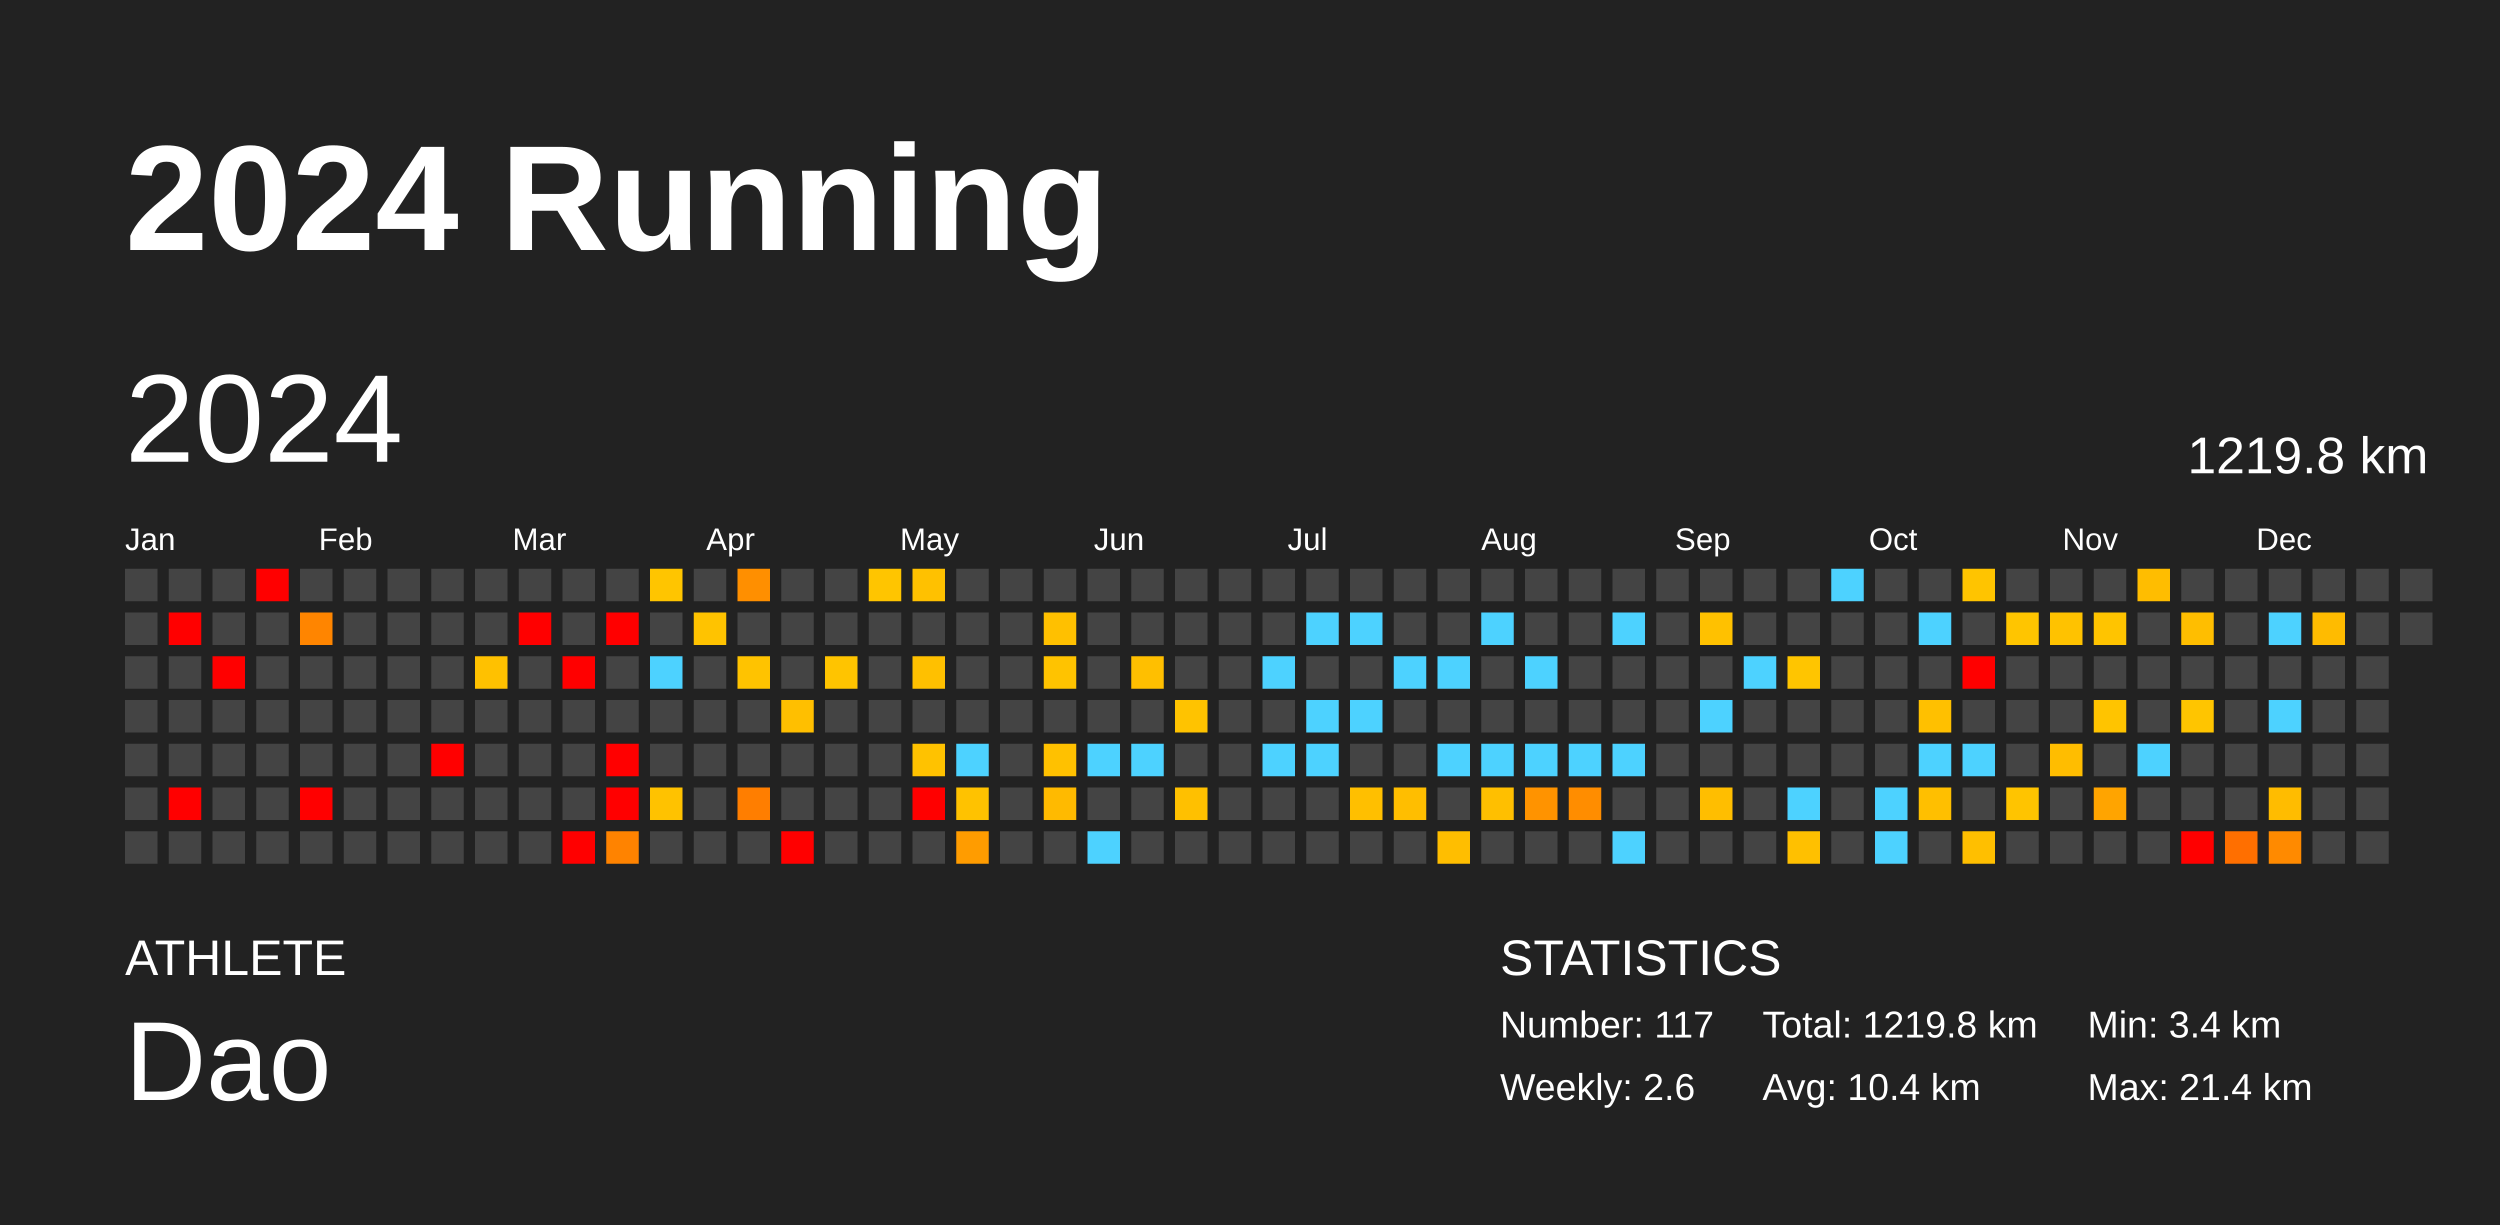
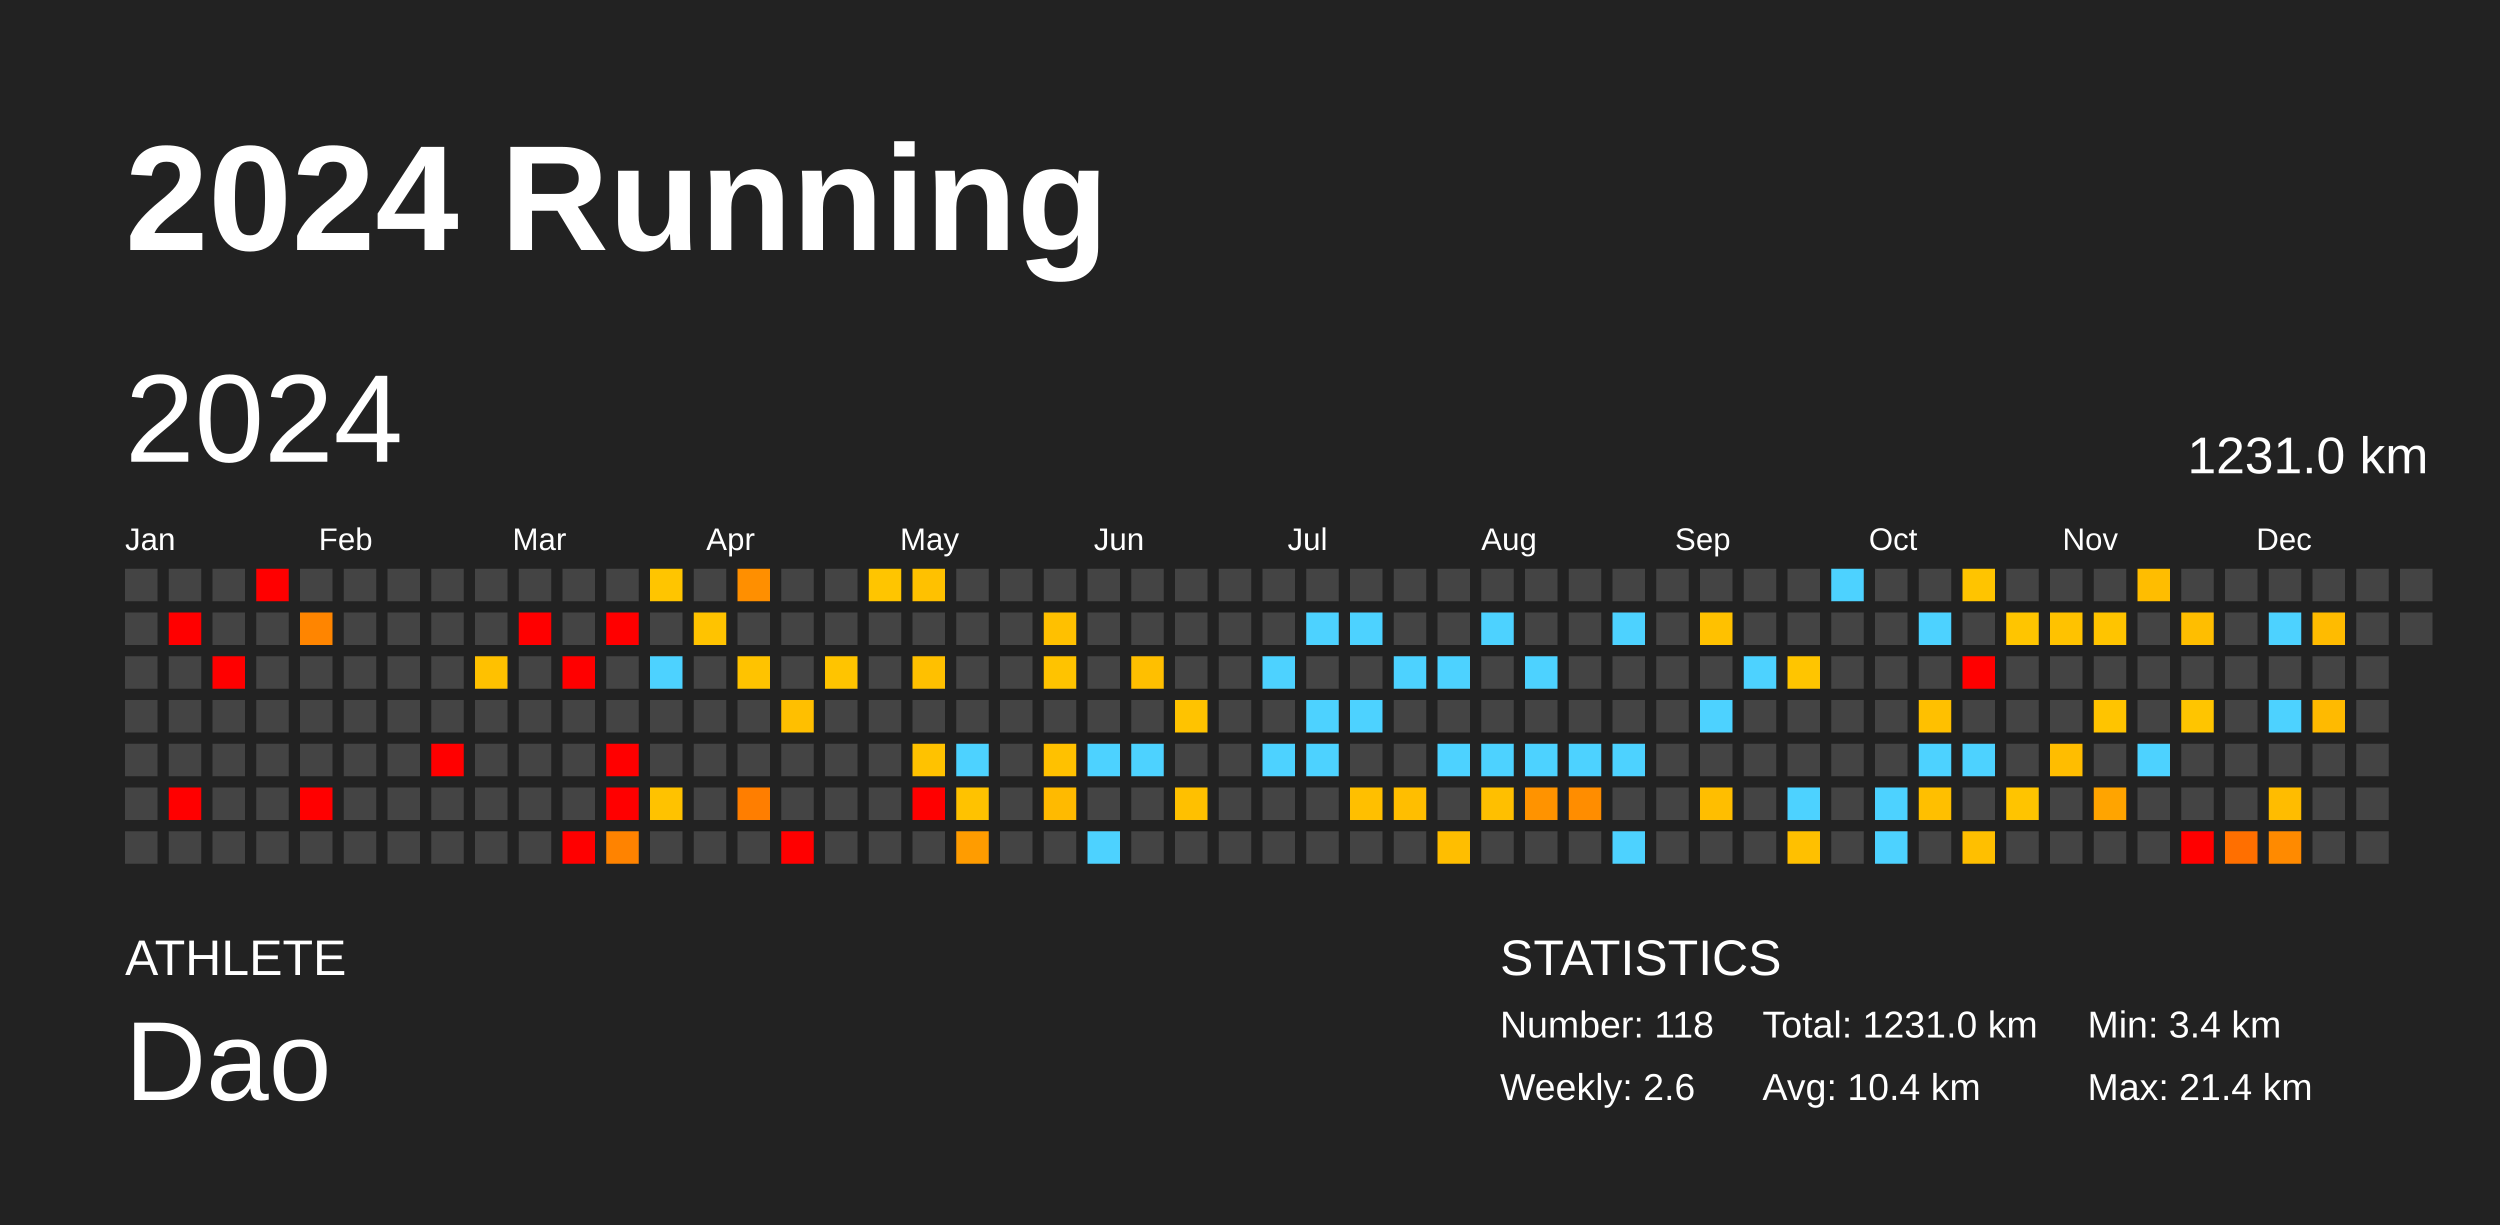
<svg xmlns="http://www.w3.org/2000/svg" baseProfile="full" height="98mm" version="1.1" viewBox="0,0,200,98" width="200mm">
  <defs />
  <rect fill="#222222" height="98" width="200" x="0" y="0" />
  <text fill="#FFFFFF" style="font-size:12px; font-family:Arial; font-weight:bold;" x="10" y="20">2024 Running</text>
  <text fill="#FFFFFF" style="font-size:4px; font-family:Arial" x="10" y="78">ATHLETE</text>
  <text fill="#FFFFFF" style="font-size:9px; font-family:Arial" x="10" y="88">Dao</text>
  <text fill="#FFFFFF" style="font-size:4px; font-family:Arial" x="120" y="78">STATISTICS</text>
-   <text fill="#FFFFFF" style="font-size:3px; font-family:Arial" x="120" y="83">Number: 117</text>
+   <text fill="#FFFFFF" style="font-size:3px; font-family:Arial" x="120" y="83">Number: 118</text>
  <text fill="#FFFFFF" style="font-size:3px; font-family:Arial" x="120" y="88">Weekly: 2.6</text>
-   <text fill="#FFFFFF" style="font-size:3px; font-family:Arial" x="141" y="83">Total: 1219.8 km</text>
+   <text fill="#FFFFFF" style="font-size:3px; font-family:Arial" x="141" y="83">Total: 1231.0 km</text>
  <text fill="#FFFFFF" style="font-size:3px; font-family:Arial" x="141" y="88">Avg: 10.4 km</text>
  <text fill="#FFFFFF" style="font-size:3px; font-family:Arial" x="167" y="83">Min: 3.4 km</text>
  <text fill="#FFFFFF" style="font-size:3px; font-family:Arial" x="167" y="88">Max: 21.4 km</text>
  <text dominant-baseline="hanging" fill="#FFFFFF" style="font-size:10.0px; font-family:Arial;" x="10" y="30">2024</text>
-   <text dominant-baseline="hanging" fill="#FFFFFF" style="font-size:4.125px; font-family:Arial;" x="175" y="35">1219.8 km</text>
+   <text dominant-baseline="hanging" fill="#FFFFFF" style="font-size:4.125px; font-family:Arial;" x="175" y="35">1231.0 km</text>
  <text fill="#FFFFFF" style="font-size:2.5px; font-family:Arial" x="10.0" y="44">Jan</text>
  <text fill="#FFFFFF" style="font-size:2.5px; font-family:Arial" x="25.5" y="44">Feb</text>
  <text fill="#FFFFFF" style="font-size:2.5px; font-family:Arial" x="41.0" y="44">Mar</text>
  <text fill="#FFFFFF" style="font-size:2.5px; font-family:Arial" x="56.5" y="44">Apr</text>
  <text fill="#FFFFFF" style="font-size:2.5px; font-family:Arial" x="72.0" y="44">May</text>
  <text fill="#FFFFFF" style="font-size:2.5px; font-family:Arial" x="87.5" y="44">Jun</text>
  <text fill="#FFFFFF" style="font-size:2.5px; font-family:Arial" x="103.0" y="44">Jul</text>
  <text fill="#FFFFFF" style="font-size:2.5px; font-family:Arial" x="118.5" y="44">Aug</text>
  <text fill="#FFFFFF" style="font-size:2.5px; font-family:Arial" x="134.0" y="44">Sep</text>
  <text fill="#FFFFFF" style="font-size:2.5px; font-family:Arial" x="149.5" y="44">Oct</text>
  <text fill="#FFFFFF" style="font-size:2.5px; font-family:Arial" x="165.0" y="44">Nov</text>
  <text fill="#FFFFFF" style="font-size:2.5px; font-family:Arial" x="180.5" y="44">Dec</text>
  <rect fill="#444444" height="2.6" width="2.6" x="10.0" y="45.5" />
  <rect fill="#444444" height="2.6" width="2.6" x="10.0" y="49.0" />
  <rect fill="#444444" height="2.6" width="2.6" x="10.0" y="52.5" />
  <rect fill="#444444" height="2.6" width="2.6" x="10.0" y="56.0" />
  <rect fill="#444444" height="2.6" width="2.6" x="10.0" y="59.5" />
  <rect fill="#444444" height="2.6" width="2.6" x="10.0" y="63.0" />
  <rect fill="#444444" height="2.6" width="2.6" x="10.0" y="66.5" />
  <rect fill="#444444" height="2.6" width="2.6" x="13.5" y="45.5" />
  <rect fill="red" height="2.6" width="2.6" x="13.5" y="49.0" />
  <rect fill="#444444" height="2.6" width="2.6" x="13.5" y="52.5" />
  <rect fill="#444444" height="2.6" width="2.6" x="13.5" y="56.0" />
  <rect fill="#444444" height="2.6" width="2.6" x="13.5" y="59.5" />
  <rect fill="red" height="2.6" width="2.6" x="13.5" y="63.0" />
  <rect fill="#444444" height="2.6" width="2.6" x="13.5" y="66.5" />
  <rect fill="#444444" height="2.6" width="2.6" x="17.0" y="45.5" />
  <rect fill="#444444" height="2.6" width="2.6" x="17.0" y="49.0" />
  <rect fill="red" height="2.6" width="2.6" x="17.0" y="52.5" />
  <rect fill="#444444" height="2.6" width="2.6" x="17.0" y="56.0" />
  <rect fill="#444444" height="2.6" width="2.6" x="17.0" y="59.5" />
  <rect fill="#444444" height="2.6" width="2.6" x="17.0" y="63.0" />
  <rect fill="#444444" height="2.6" width="2.6" x="17.0" y="66.5" />
  <rect fill="red" height="2.6" width="2.6" x="20.5" y="45.5" />
  <rect fill="#444444" height="2.6" width="2.6" x="20.5" y="49.0" />
  <rect fill="#444444" height="2.6" width="2.6" x="20.5" y="52.5" />
  <rect fill="#444444" height="2.6" width="2.6" x="20.5" y="56.0" />
  <rect fill="#444444" height="2.6" width="2.6" x="20.5" y="59.5" />
  <rect fill="#444444" height="2.6" width="2.6" x="20.5" y="63.0" />
  <rect fill="#444444" height="2.6" width="2.6" x="20.5" y="66.5" />
  <rect fill="#444444" height="2.6" width="2.6" x="24.0" y="45.5" />
  <rect fill="#ff8500" height="2.6" width="2.6" x="24.0" y="49.0" />
  <rect fill="#444444" height="2.6" width="2.6" x="24.0" y="52.5" />
  <rect fill="#444444" height="2.6" width="2.6" x="24.0" y="56.0" />
  <rect fill="#444444" height="2.6" width="2.6" x="24.0" y="59.5" />
  <rect fill="red" height="2.6" width="2.6" x="24.0" y="63.0" />
  <rect fill="#444444" height="2.6" width="2.6" x="24.0" y="66.5" />
  <rect fill="#444444" height="2.6" width="2.6" x="27.5" y="45.5" />
  <rect fill="#444444" height="2.6" width="2.6" x="27.5" y="49.0" />
  <rect fill="#444444" height="2.6" width="2.6" x="27.5" y="52.5" />
  <rect fill="#444444" height="2.6" width="2.6" x="27.5" y="56.0" />
  <rect fill="#444444" height="2.6" width="2.6" x="27.5" y="59.5" />
  <rect fill="#444444" height="2.6" width="2.6" x="27.5" y="63.0" />
  <rect fill="#444444" height="2.6" width="2.6" x="27.5" y="66.5" />
  <rect fill="#444444" height="2.6" width="2.6" x="31.0" y="45.5" />
  <rect fill="#444444" height="2.6" width="2.6" x="31.0" y="49.0" />
  <rect fill="#444444" height="2.6" width="2.6" x="31.0" y="52.5" />
  <rect fill="#444444" height="2.6" width="2.6" x="31.0" y="56.0" />
  <rect fill="#444444" height="2.6" width="2.6" x="31.0" y="59.5" />
  <rect fill="#444444" height="2.6" width="2.6" x="31.0" y="63.0" />
  <rect fill="#444444" height="2.6" width="2.6" x="31.0" y="66.5" />
  <rect fill="#444444" height="2.6" width="2.6" x="34.5" y="45.5" />
  <rect fill="#444444" height="2.6" width="2.6" x="34.5" y="49.0" />
  <rect fill="#444444" height="2.6" width="2.6" x="34.5" y="52.5" />
  <rect fill="#444444" height="2.6" width="2.6" x="34.5" y="56.0" />
  <rect fill="red" height="2.6" width="2.6" x="34.5" y="59.5" />
  <rect fill="#444444" height="2.6" width="2.6" x="34.5" y="63.0" />
  <rect fill="#444444" height="2.6" width="2.6" x="34.5" y="66.5" />
  <rect fill="#444444" height="2.6" width="2.6" x="38.0" y="45.5" />
  <rect fill="#444444" height="2.6" width="2.6" x="38.0" y="49.0" />
  <rect fill="#ffc100" height="2.6" width="2.6" x="38.0" y="52.5" />
  <rect fill="#444444" height="2.6" width="2.6" x="38.0" y="56.0" />
  <rect fill="#444444" height="2.6" width="2.6" x="38.0" y="59.5" />
  <rect fill="#444444" height="2.6" width="2.6" x="38.0" y="63.0" />
  <rect fill="#444444" height="2.6" width="2.6" x="38.0" y="66.5" />
  <rect fill="#444444" height="2.6" width="2.6" x="41.5" y="45.5" />
  <rect fill="red" height="2.6" width="2.6" x="41.5" y="49.0" />
  <rect fill="#444444" height="2.6" width="2.6" x="41.5" y="52.5" />
  <rect fill="#444444" height="2.6" width="2.6" x="41.5" y="56.0" />
  <rect fill="#444444" height="2.6" width="2.6" x="41.5" y="59.5" />
  <rect fill="#444444" height="2.6" width="2.6" x="41.5" y="63.0" />
  <rect fill="#444444" height="2.6" width="2.6" x="41.5" y="66.5" />
  <rect fill="#444444" height="2.6" width="2.6" x="45.0" y="45.5" />
  <rect fill="#444444" height="2.6" width="2.6" x="45.0" y="49.0" />
  <rect fill="red" height="2.6" width="2.6" x="45.0" y="52.5" />
  <rect fill="#444444" height="2.6" width="2.6" x="45.0" y="56.0" />
  <rect fill="#444444" height="2.6" width="2.6" x="45.0" y="59.5" />
  <rect fill="#444444" height="2.6" width="2.6" x="45.0" y="63.0" />
  <rect fill="red" height="2.6" width="2.6" x="45.0" y="66.5" />
  <rect fill="#444444" height="2.6" width="2.6" x="48.5" y="45.5" />
  <rect fill="red" height="2.6" width="2.6" x="48.5" y="49.0" />
  <rect fill="#444444" height="2.6" width="2.6" x="48.5" y="52.5" />
  <rect fill="#444444" height="2.6" width="2.6" x="48.5" y="56.0" />
  <rect fill="red" height="2.6" width="2.6" x="48.5" y="59.5" />
  <rect fill="red" height="2.6" width="2.6" x="48.5" y="63.0" />
  <rect fill="#ff8300" height="2.6" width="2.6" x="48.5" y="66.5" />
  <rect fill="#ffc500" height="2.6" width="2.6" x="52.0" y="45.5" />
  <rect fill="#444444" height="2.6" width="2.6" x="52.0" y="49.0" />
  <rect fill="#4dd2ff" height="2.6" width="2.6" x="52.0" y="52.5" />
  <rect fill="#444444" height="2.6" width="2.6" x="52.0" y="56.0" />
  <rect fill="#444444" height="2.6" width="2.6" x="52.0" y="59.5" />
  <rect fill="#ffc200" height="2.6" width="2.6" x="52.0" y="63.0" />
  <rect fill="#444444" height="2.6" width="2.6" x="52.0" y="66.5" />
  <rect fill="#444444" height="2.6" width="2.6" x="55.5" y="45.5" />
  <rect fill="#ffc300" height="2.6" width="2.6" x="55.5" y="49.0" />
  <rect fill="#444444" height="2.6" width="2.6" x="55.5" y="52.5" />
  <rect fill="#444444" height="2.6" width="2.6" x="55.5" y="56.0" />
  <rect fill="#444444" height="2.6" width="2.6" x="55.5" y="59.5" />
  <rect fill="#444444" height="2.6" width="2.6" x="55.5" y="63.0" />
  <rect fill="#444444" height="2.6" width="2.6" x="55.5" y="66.5" />
  <rect fill="#ff8f00" height="2.6" width="2.6" x="59.0" y="45.5" />
  <rect fill="#444444" height="2.6" width="2.6" x="59.0" y="49.0" />
  <rect fill="#ffc300" height="2.6" width="2.6" x="59.0" y="52.5" />
  <rect fill="#444444" height="2.6" width="2.6" x="59.0" y="56.0" />
  <rect fill="#444444" height="2.6" width="2.6" x="59.0" y="59.5" />
  <rect fill="#ff7e00" height="2.6" width="2.6" x="59.0" y="63.0" />
  <rect fill="#444444" height="2.6" width="2.6" x="59.0" y="66.5" />
  <rect fill="#444444" height="2.6" width="2.6" x="62.5" y="45.5" />
  <rect fill="#444444" height="2.6" width="2.6" x="62.5" y="49.0" />
  <rect fill="#444444" height="2.6" width="2.6" x="62.5" y="52.5" />
  <rect fill="#ffbf00" height="2.6" width="2.6" x="62.5" y="56.0" />
  <rect fill="#444444" height="2.6" width="2.6" x="62.5" y="59.5" />
  <rect fill="#444444" height="2.6" width="2.6" x="62.5" y="63.0" />
  <rect fill="red" height="2.6" width="2.6" x="62.5" y="66.5" />
  <rect fill="#444444" height="2.6" width="2.6" x="66.0" y="45.5" />
  <rect fill="#444444" height="2.6" width="2.6" x="66.0" y="49.0" />
  <rect fill="#ffc400" height="2.6" width="2.6" x="66.0" y="52.5" />
  <rect fill="#444444" height="2.6" width="2.6" x="66.0" y="56.0" />
  <rect fill="#444444" height="2.6" width="2.6" x="66.0" y="59.5" />
  <rect fill="#444444" height="2.6" width="2.6" x="66.0" y="63.0" />
  <rect fill="#444444" height="2.6" width="2.6" x="66.0" y="66.5" />
  <rect fill="#ffc500" height="2.6" width="2.6" x="69.5" y="45.5" />
  <rect fill="#444444" height="2.6" width="2.6" x="69.5" y="49.0" />
  <rect fill="#444444" height="2.6" width="2.6" x="69.5" y="52.5" />
  <rect fill="#444444" height="2.6" width="2.6" x="69.5" y="56.0" />
  <rect fill="#444444" height="2.6" width="2.6" x="69.5" y="59.5" />
  <rect fill="#444444" height="2.6" width="2.6" x="69.5" y="63.0" />
  <rect fill="#444444" height="2.6" width="2.6" x="69.5" y="66.5" />
  <rect fill="#ffc100" height="2.6" width="2.6" x="73.0" y="45.5" />
  <rect fill="#444444" height="2.6" width="2.6" x="73.0" y="49.0" />
  <rect fill="#ffc000" height="2.6" width="2.6" x="73.0" y="52.5" />
  <rect fill="#444444" height="2.6" width="2.6" x="73.0" y="56.0" />
  <rect fill="#ffc200" height="2.6" width="2.6" x="73.0" y="59.5" />
  <rect fill="red" height="2.6" width="2.6" x="73.0" y="63.0" />
  <rect fill="#444444" height="2.6" width="2.6" x="73.0" y="66.5" />
  <rect fill="#444444" height="2.6" width="2.6" x="76.5" y="45.5" />
  <rect fill="#444444" height="2.6" width="2.6" x="76.5" y="49.0" />
  <rect fill="#444444" height="2.6" width="2.6" x="76.5" y="52.5" />
  <rect fill="#444444" height="2.6" width="2.6" x="76.5" y="56.0" />
  <rect fill="#4dd2ff" height="2.6" width="2.6" x="76.5" y="59.5" />
  <rect fill="#ffc200" height="2.6" width="2.6" x="76.5" y="63.0" />
  <rect fill="#ff9c00" height="2.6" width="2.6" x="76.5" y="66.5" />
  <rect fill="#444444" height="2.6" width="2.6" x="80.0" y="45.5" />
  <rect fill="#444444" height="2.6" width="2.6" x="80.0" y="49.0" />
  <rect fill="#444444" height="2.6" width="2.6" x="80.0" y="52.5" />
  <rect fill="#444444" height="2.6" width="2.6" x="80.0" y="56.0" />
  <rect fill="#444444" height="2.6" width="2.6" x="80.0" y="59.5" />
  <rect fill="#444444" height="2.6" width="2.6" x="80.0" y="63.0" />
  <rect fill="#444444" height="2.6" width="2.6" x="80.0" y="66.5" />
  <rect fill="#444444" height="2.6" width="2.6" x="83.5" y="45.5" />
  <rect fill="#ffc000" height="2.6" width="2.6" x="83.5" y="49.0" />
  <rect fill="#ffc300" height="2.6" width="2.6" x="83.5" y="52.5" />
  <rect fill="#444444" height="2.6" width="2.6" x="83.5" y="56.0" />
  <rect fill="#ffc100" height="2.6" width="2.6" x="83.5" y="59.5" />
  <rect fill="#ffba00" height="2.6" width="2.6" x="83.5" y="63.0" />
  <rect fill="#444444" height="2.6" width="2.6" x="83.5" y="66.5" />
  <rect fill="#444444" height="2.6" width="2.6" x="87.0" y="45.5" />
  <rect fill="#444444" height="2.6" width="2.6" x="87.0" y="49.0" />
  <rect fill="#444444" height="2.6" width="2.6" x="87.0" y="52.5" />
  <rect fill="#444444" height="2.6" width="2.6" x="87.0" y="56.0" />
  <rect fill="#4dd2ff" height="2.6" width="2.6" x="87.0" y="59.5" />
  <rect fill="#444444" height="2.6" width="2.6" x="87.0" y="63.0" />
  <rect fill="#4dd2ff" height="2.6" width="2.6" x="87.0" y="66.5" />
  <rect fill="#444444" height="2.6" width="2.6" x="90.5" y="45.5" />
  <rect fill="#444444" height="2.6" width="2.6" x="90.5" y="49.0" />
  <rect fill="#ffbf00" height="2.6" width="2.6" x="90.5" y="52.5" />
  <rect fill="#444444" height="2.6" width="2.6" x="90.5" y="56.0" />
  <rect fill="#4dd2ff" height="2.6" width="2.6" x="90.5" y="59.5" />
  <rect fill="#444444" height="2.6" width="2.6" x="90.5" y="63.0" />
  <rect fill="#444444" height="2.6" width="2.6" x="90.5" y="66.5" />
  <rect fill="#444444" height="2.6" width="2.6" x="94.0" y="45.5" />
  <rect fill="#444444" height="2.6" width="2.6" x="94.0" y="49.0" />
  <rect fill="#444444" height="2.6" width="2.6" x="94.0" y="52.5" />
  <rect fill="#ffc300" height="2.6" width="2.6" x="94.0" y="56.0" />
  <rect fill="#444444" height="2.6" width="2.6" x="94.0" y="59.5" />
  <rect fill="#ffc000" height="2.6" width="2.6" x="94.0" y="63.0" />
  <rect fill="#444444" height="2.6" width="2.6" x="94.0" y="66.5" />
  <rect fill="#444444" height="2.6" width="2.6" x="97.5" y="45.5" />
  <rect fill="#444444" height="2.6" width="2.6" x="97.5" y="49.0" />
  <rect fill="#444444" height="2.6" width="2.6" x="97.5" y="52.5" />
  <rect fill="#444444" height="2.6" width="2.6" x="97.5" y="56.0" />
  <rect fill="#444444" height="2.6" width="2.6" x="97.5" y="59.5" />
  <rect fill="#444444" height="2.6" width="2.6" x="97.5" y="63.0" />
  <rect fill="#444444" height="2.6" width="2.6" x="97.5" y="66.5" />
  <rect fill="#444444" height="2.6" width="2.6" x="101.0" y="45.5" />
  <rect fill="#444444" height="2.6" width="2.6" x="101.0" y="49.0" />
  <rect fill="#4dd2ff" height="2.6" width="2.6" x="101.0" y="52.5" />
  <rect fill="#444444" height="2.6" width="2.6" x="101.0" y="56.0" />
  <rect fill="#4dd2ff" height="2.6" width="2.6" x="101.0" y="59.5" />
  <rect fill="#444444" height="2.6" width="2.6" x="101.0" y="63.0" />
  <rect fill="#444444" height="2.6" width="2.6" x="101.0" y="66.5" />
  <rect fill="#444444" height="2.6" width="2.6" x="104.5" y="45.5" />
  <rect fill="#4dd2ff" height="2.6" width="2.6" x="104.5" y="49.0" />
  <rect fill="#444444" height="2.6" width="2.6" x="104.5" y="52.5" />
  <rect fill="#4dd2ff" height="2.6" width="2.6" x="104.5" y="56.0" />
  <rect fill="#4dd2ff" height="2.6" width="2.6" x="104.5" y="59.5" />
  <rect fill="#444444" height="2.6" width="2.6" x="104.5" y="63.0" />
  <rect fill="#444444" height="2.6" width="2.6" x="104.5" y="66.5" />
  <rect fill="#444444" height="2.6" width="2.6" x="108.0" y="45.5" />
  <rect fill="#4dd2ff" height="2.6" width="2.6" x="108.0" y="49.0" />
  <rect fill="#444444" height="2.6" width="2.6" x="108.0" y="52.5" />
  <rect fill="#4dd2ff" height="2.6" width="2.6" x="108.0" y="56.0" />
  <rect fill="#444444" height="2.6" width="2.6" x="108.0" y="59.5" />
  <rect fill="#ffbf00" height="2.6" width="2.6" x="108.0" y="63.0" />
  <rect fill="#444444" height="2.6" width="2.6" x="108.0" y="66.5" />
  <rect fill="#444444" height="2.6" width="2.6" x="111.5" y="45.5" />
  <rect fill="#444444" height="2.6" width="2.6" x="111.5" y="49.0" />
  <rect fill="#4dd2ff" height="2.6" width="2.6" x="111.5" y="52.5" />
  <rect fill="#444444" height="2.6" width="2.6" x="111.5" y="56.0" />
  <rect fill="#444444" height="2.6" width="2.6" x="111.5" y="59.5" />
  <rect fill="#ffbe00" height="2.6" width="2.6" x="111.5" y="63.0" />
  <rect fill="#444444" height="2.6" width="2.6" x="111.5" y="66.5" />
  <rect fill="#444444" height="2.6" width="2.6" x="115.0" y="45.5" />
  <rect fill="#444444" height="2.6" width="2.6" x="115.0" y="49.0" />
  <rect fill="#4dd2ff" height="2.6" width="2.6" x="115.0" y="52.5" />
  <rect fill="#444444" height="2.6" width="2.6" x="115.0" y="56.0" />
  <rect fill="#4dd2ff" height="2.6" width="2.6" x="115.0" y="59.5" />
  <rect fill="#444444" height="2.6" width="2.6" x="115.0" y="63.0" />
  <rect fill="#ffbe00" height="2.6" width="2.6" x="115.0" y="66.5" />
  <rect fill="#444444" height="2.6" width="2.6" x="118.5" y="45.5" />
  <rect fill="#4dd2ff" height="2.6" width="2.6" x="118.5" y="49.0" />
  <rect fill="#444444" height="2.6" width="2.6" x="118.5" y="52.5" />
  <rect fill="#444444" height="2.6" width="2.6" x="118.5" y="56.0" />
  <rect fill="#4dd2ff" height="2.6" width="2.6" x="118.5" y="59.5" />
  <rect fill="#ffbf00" height="2.6" width="2.6" x="118.5" y="63.0" />
  <rect fill="#444444" height="2.6" width="2.6" x="118.5" y="66.5" />
  <rect fill="#444444" height="2.6" width="2.6" x="122.0" y="45.5" />
  <rect fill="#444444" height="2.6" width="2.6" x="122.0" y="49.0" />
  <rect fill="#4dd2ff" height="2.6" width="2.6" x="122.0" y="52.5" />
  <rect fill="#444444" height="2.6" width="2.6" x="122.0" y="56.0" />
  <rect fill="#4dd2ff" height="2.6" width="2.6" x="122.0" y="59.5" />
  <rect fill="#ff9300" height="2.6" width="2.6" x="122.0" y="63.0" />
  <rect fill="#444444" height="2.6" width="2.6" x="122.0" y="66.5" />
  <rect fill="#444444" height="2.6" width="2.6" x="125.5" y="45.5" />
  <rect fill="#444444" height="2.6" width="2.6" x="125.5" y="49.0" />
  <rect fill="#444444" height="2.6" width="2.6" x="125.5" y="52.5" />
  <rect fill="#444444" height="2.6" width="2.6" x="125.5" y="56.0" />
  <rect fill="#4dd2ff" height="2.6" width="2.6" x="125.5" y="59.5" />
  <rect fill="#ff8d00" height="2.6" width="2.6" x="125.5" y="63.0" />
  <rect fill="#444444" height="2.6" width="2.6" x="125.5" y="66.5" />
  <rect fill="#444444" height="2.6" width="2.6" x="129.0" y="45.5" />
  <rect fill="#4dd2ff" height="2.6" width="2.6" x="129.0" y="49.0" />
  <rect fill="#444444" height="2.6" width="2.6" x="129.0" y="52.5" />
  <rect fill="#444444" height="2.6" width="2.6" x="129.0" y="56.0" />
  <rect fill="#4dd2ff" height="2.6" width="2.6" x="129.0" y="59.5" />
  <rect fill="#444444" height="2.6" width="2.6" x="129.0" y="63.0" />
  <rect fill="#4dd2ff" height="2.6" width="2.6" x="129.0" y="66.5" />
  <rect fill="#444444" height="2.6" width="2.6" x="132.5" y="45.5" />
  <rect fill="#444444" height="2.6" width="2.6" x="132.5" y="49.0" />
  <rect fill="#444444" height="2.6" width="2.6" x="132.5" y="52.5" />
  <rect fill="#444444" height="2.6" width="2.6" x="132.5" y="56.0" />
  <rect fill="#444444" height="2.6" width="2.6" x="132.5" y="59.5" />
  <rect fill="#444444" height="2.6" width="2.6" x="132.5" y="63.0" />
  <rect fill="#444444" height="2.6" width="2.6" x="132.5" y="66.5" />
  <rect fill="#444444" height="2.6" width="2.6" x="136.0" y="45.5" />
  <rect fill="#ffc100" height="2.6" width="2.6" x="136.0" y="49.0" />
  <rect fill="#444444" height="2.6" width="2.6" x="136.0" y="52.5" />
  <rect fill="#4dd2ff" height="2.6" width="2.6" x="136.0" y="56.0" />
  <rect fill="#444444" height="2.6" width="2.6" x="136.0" y="59.5" />
  <rect fill="#ffbe00" height="2.6" width="2.6" x="136.0" y="63.0" />
  <rect fill="#444444" height="2.6" width="2.6" x="136.0" y="66.5" />
  <rect fill="#444444" height="2.6" width="2.6" x="139.5" y="45.5" />
  <rect fill="#444444" height="2.6" width="2.6" x="139.5" y="49.0" />
  <rect fill="#4dd2ff" height="2.6" width="2.6" x="139.5" y="52.5" />
  <rect fill="#444444" height="2.6" width="2.6" x="139.5" y="56.0" />
  <rect fill="#444444" height="2.6" width="2.6" x="139.5" y="59.5" />
  <rect fill="#444444" height="2.6" width="2.6" x="139.5" y="63.0" />
  <rect fill="#444444" height="2.6" width="2.6" x="139.5" y="66.5" />
  <rect fill="#444444" height="2.6" width="2.6" x="143.0" y="45.5" />
  <rect fill="#444444" height="2.6" width="2.6" x="143.0" y="49.0" />
  <rect fill="#ffc500" height="2.6" width="2.6" x="143.0" y="52.5" />
  <rect fill="#444444" height="2.6" width="2.6" x="143.0" y="56.0" />
  <rect fill="#444444" height="2.6" width="2.6" x="143.0" y="59.5" />
  <rect fill="#4dd2ff" height="2.6" width="2.6" x="143.0" y="63.0" />
  <rect fill="#ffc000" height="2.6" width="2.6" x="143.0" y="66.5" />
  <rect fill="#4dd2ff" height="2.6" width="2.6" x="146.5" y="45.5" />
  <rect fill="#444444" height="2.6" width="2.6" x="146.5" y="49.0" />
  <rect fill="#444444" height="2.6" width="2.6" x="146.5" y="52.5" />
  <rect fill="#444444" height="2.6" width="2.6" x="146.5" y="56.0" />
  <rect fill="#444444" height="2.6" width="2.6" x="146.5" y="59.5" />
  <rect fill="#444444" height="2.6" width="2.6" x="146.5" y="63.0" />
  <rect fill="#444444" height="2.6" width="2.6" x="146.5" y="66.5" />
  <rect fill="#444444" height="2.6" width="2.6" x="150.0" y="45.5" />
  <rect fill="#444444" height="2.6" width="2.6" x="150.0" y="49.0" />
  <rect fill="#444444" height="2.6" width="2.6" x="150.0" y="52.5" />
  <rect fill="#444444" height="2.6" width="2.6" x="150.0" y="56.0" />
  <rect fill="#444444" height="2.6" width="2.6" x="150.0" y="59.5" />
  <rect fill="#4dd2ff" height="2.6" width="2.6" x="150.0" y="63.0" />
  <rect fill="#4dd2ff" height="2.6" width="2.6" x="150.0" y="66.5" />
  <rect fill="#444444" height="2.6" width="2.6" x="153.5" y="45.5" />
  <rect fill="#4dd2ff" height="2.6" width="2.6" x="153.5" y="49.0" />
  <rect fill="#444444" height="2.6" width="2.6" x="153.5" y="52.5" />
  <rect fill="#ffc000" height="2.6" width="2.6" x="153.5" y="56.0" />
  <rect fill="#4dd2ff" height="2.6" width="2.6" x="153.5" y="59.5" />
  <rect fill="#ffbf00" height="2.6" width="2.6" x="153.5" y="63.0" />
  <rect fill="#444444" height="2.6" width="2.6" x="153.5" y="66.5" />
  <rect fill="#ffc400" height="2.6" width="2.6" x="157.0" y="45.5" />
  <rect fill="#444444" height="2.6" width="2.6" x="157.0" y="49.0" />
  <rect fill="red" height="2.6" width="2.6" x="157.0" y="52.5" />
  <rect fill="#444444" height="2.6" width="2.6" x="157.0" y="56.0" />
  <rect fill="#4dd2ff" height="2.6" width="2.6" x="157.0" y="59.5" />
  <rect fill="#444444" height="2.6" width="2.6" x="157.0" y="63.0" />
  <rect fill="#ffbf00" height="2.6" width="2.6" x="157.0" y="66.5" />
  <rect fill="#444444" height="2.6" width="2.6" x="160.5" y="45.5" />
  <rect fill="#ffc500" height="2.6" width="2.6" x="160.5" y="49.0" />
  <rect fill="#444444" height="2.6" width="2.6" x="160.5" y="52.5" />
  <rect fill="#444444" height="2.6" width="2.6" x="160.5" y="56.0" />
  <rect fill="#444444" height="2.6" width="2.6" x="160.5" y="59.5" />
  <rect fill="#ffc400" height="2.6" width="2.6" x="160.5" y="63.0" />
  <rect fill="#444444" height="2.6" width="2.6" x="160.5" y="66.5" />
  <rect fill="#444444" height="2.6" width="2.6" x="164.0" y="45.5" />
  <rect fill="#ffc200" height="2.6" width="2.6" x="164.0" y="49.0" />
  <rect fill="#444444" height="2.6" width="2.6" x="164.0" y="52.5" />
  <rect fill="#444444" height="2.6" width="2.6" x="164.0" y="56.0" />
  <rect fill="#ffbd00" height="2.6" width="2.6" x="164.0" y="59.5" />
  <rect fill="#444444" height="2.6" width="2.6" x="164.0" y="63.0" />
  <rect fill="#444444" height="2.6" width="2.6" x="164.0" y="66.5" />
  <rect fill="#444444" height="2.6" width="2.6" x="167.5" y="45.5" />
  <rect fill="#ffc400" height="2.6" width="2.6" x="167.5" y="49.0" />
  <rect fill="#444444" height="2.6" width="2.6" x="167.5" y="52.5" />
  <rect fill="#ffc400" height="2.6" width="2.6" x="167.5" y="56.0" />
  <rect fill="#444444" height="2.6" width="2.6" x="167.5" y="59.5" />
  <rect fill="#ffa400" height="2.6" width="2.6" x="167.5" y="63.0" />
  <rect fill="#444444" height="2.6" width="2.6" x="167.5" y="66.5" />
  <rect fill="#ffbd00" height="2.6" width="2.6" x="171.0" y="45.5" />
  <rect fill="#444444" height="2.6" width="2.6" x="171.0" y="49.0" />
  <rect fill="#444444" height="2.6" width="2.6" x="171.0" y="52.5" />
  <rect fill="#444444" height="2.6" width="2.6" x="171.0" y="56.0" />
  <rect fill="#4dd2ff" height="2.6" width="2.6" x="171.0" y="59.5" />
  <rect fill="#444444" height="2.6" width="2.6" x="171.0" y="63.0" />
  <rect fill="#444444" height="2.6" width="2.6" x="171.0" y="66.5" />
  <rect fill="#444444" height="2.6" width="2.6" x="174.5" y="45.5" />
  <rect fill="#ffbe00" height="2.6" width="2.6" x="174.5" y="49.0" />
  <rect fill="#444444" height="2.6" width="2.6" x="174.5" y="52.5" />
  <rect fill="#ffc500" height="2.6" width="2.6" x="174.5" y="56.0" />
  <rect fill="#444444" height="2.6" width="2.6" x="174.5" y="59.5" />
  <rect fill="#444444" height="2.6" width="2.6" x="174.5" y="63.0" />
  <rect fill="red" height="2.6" width="2.6" x="174.5" y="66.5" />
  <rect fill="#444444" height="2.6" width="2.6" x="178.0" y="45.5" />
  <rect fill="#444444" height="2.6" width="2.6" x="178.0" y="49.0" />
  <rect fill="#444444" height="2.6" width="2.6" x="178.0" y="52.5" />
  <rect fill="#444444" height="2.6" width="2.6" x="178.0" y="56.0" />
  <rect fill="#444444" height="2.6" width="2.6" x="178.0" y="59.5" />
  <rect fill="#444444" height="2.6" width="2.6" x="178.0" y="63.0" />
  <rect fill="#ff6f00" height="2.6" width="2.6" x="178.0" y="66.5" />
  <rect fill="#444444" height="2.6" width="2.6" x="181.5" y="45.5" />
  <rect fill="#4dd2ff" height="2.6" width="2.6" x="181.5" y="49.0" />
  <rect fill="#444444" height="2.6" width="2.6" x="181.5" y="52.5" />
  <rect fill="#4dd2ff" height="2.6" width="2.6" x="181.5" y="56.0" />
  <rect fill="#444444" height="2.6" width="2.6" x="181.5" y="59.5" />
  <rect fill="#ffbc00" height="2.6" width="2.6" x="181.5" y="63.0" />
  <rect fill="#ff8a00" height="2.6" width="2.6" x="181.5" y="66.5" />
  <rect fill="#444444" height="2.6" width="2.6" x="185.0" y="45.5" />
  <rect fill="#ffbb00" height="2.6" width="2.6" x="185.0" y="49.0" />
  <rect fill="#444444" height="2.6" width="2.6" x="185.0" y="52.5" />
-   <rect fill="#444444" height="2.6" width="2.6" x="185.0" y="56.0" />
+   <rect fill="#ffba00" height="2.6" width="2.6" x="185.0" y="56.0" />
  <rect fill="#444444" height="2.6" width="2.6" x="185.0" y="59.5" />
  <rect fill="#444444" height="2.6" width="2.6" x="185.0" y="63.0" />
  <rect fill="#444444" height="2.6" width="2.6" x="185.0" y="66.5" />
  <rect fill="#444444" height="2.6" width="2.6" x="188.5" y="45.5" />
  <rect fill="#444444" height="2.6" width="2.6" x="188.5" y="49.0" />
  <rect fill="#444444" height="2.6" width="2.6" x="188.5" y="52.5" />
  <rect fill="#444444" height="2.6" width="2.6" x="188.5" y="56.0" />
  <rect fill="#444444" height="2.6" width="2.6" x="188.5" y="59.5" />
  <rect fill="#444444" height="2.6" width="2.6" x="188.5" y="63.0" />
  <rect fill="#444444" height="2.6" width="2.6" x="188.5" y="66.5" />
  <rect fill="#444444" height="2.6" width="2.6" x="192.0" y="45.5" />
  <rect fill="#444444" height="2.6" width="2.6" x="192.0" y="49.0" />
</svg>
